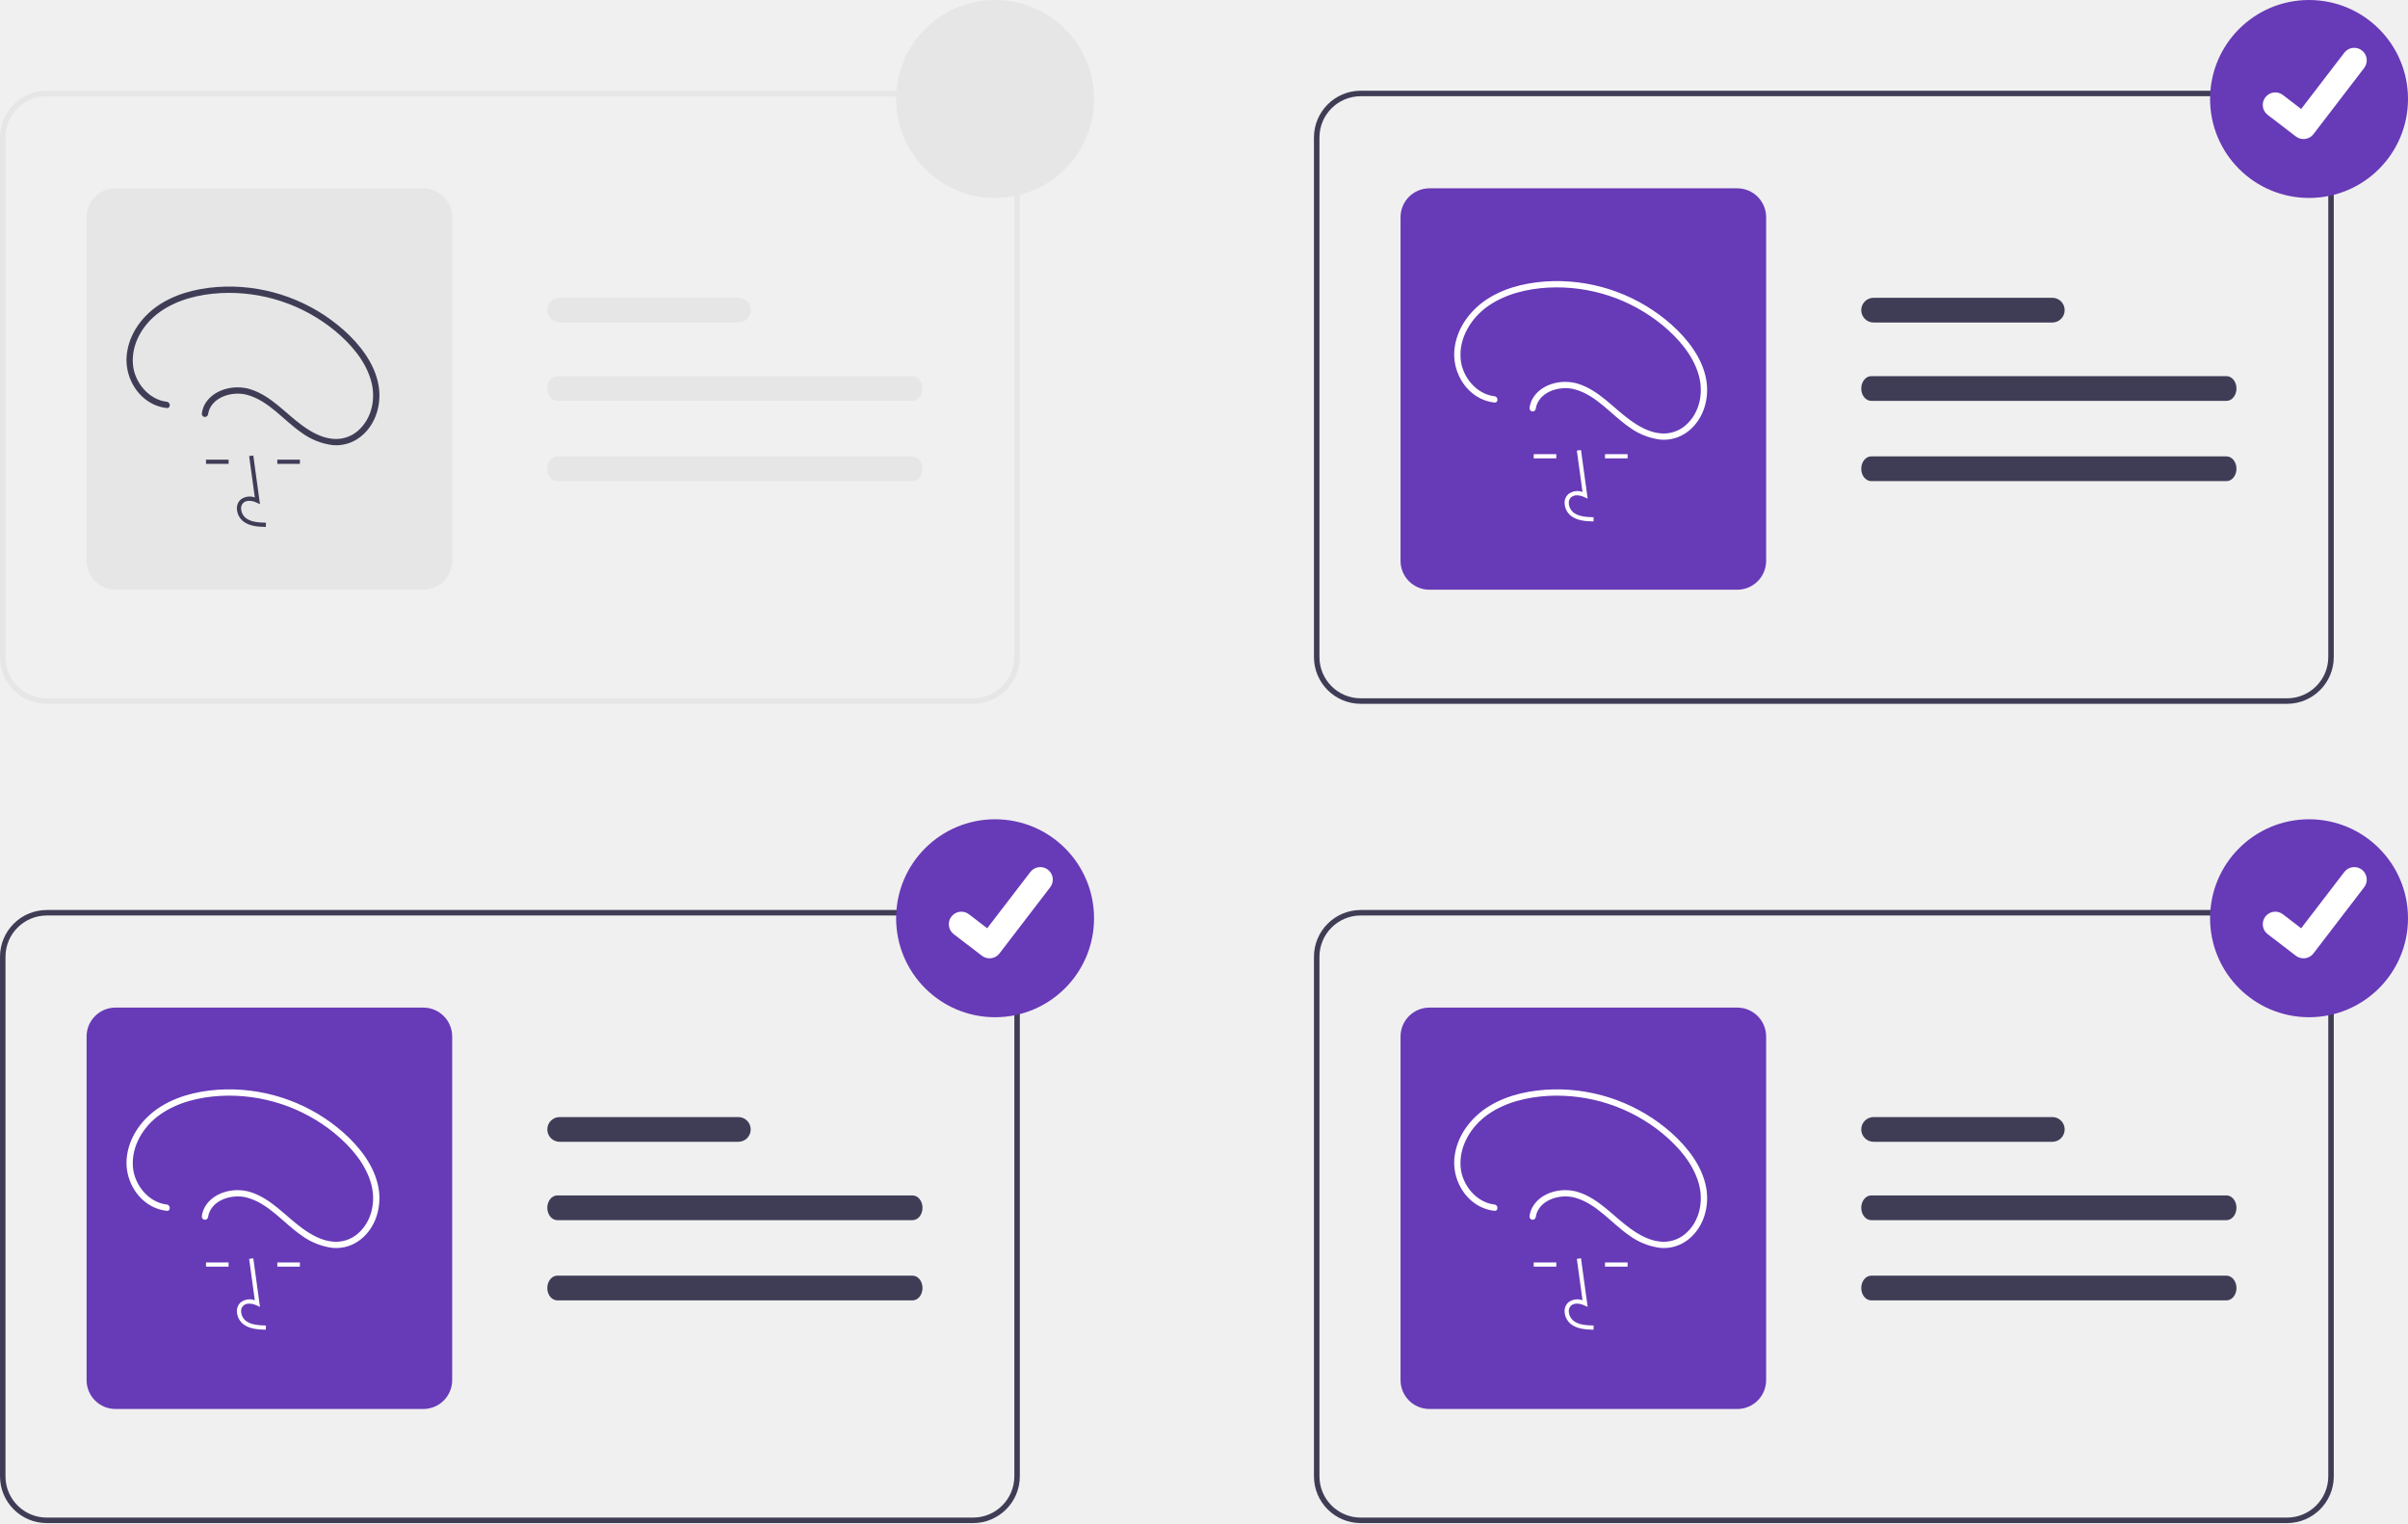
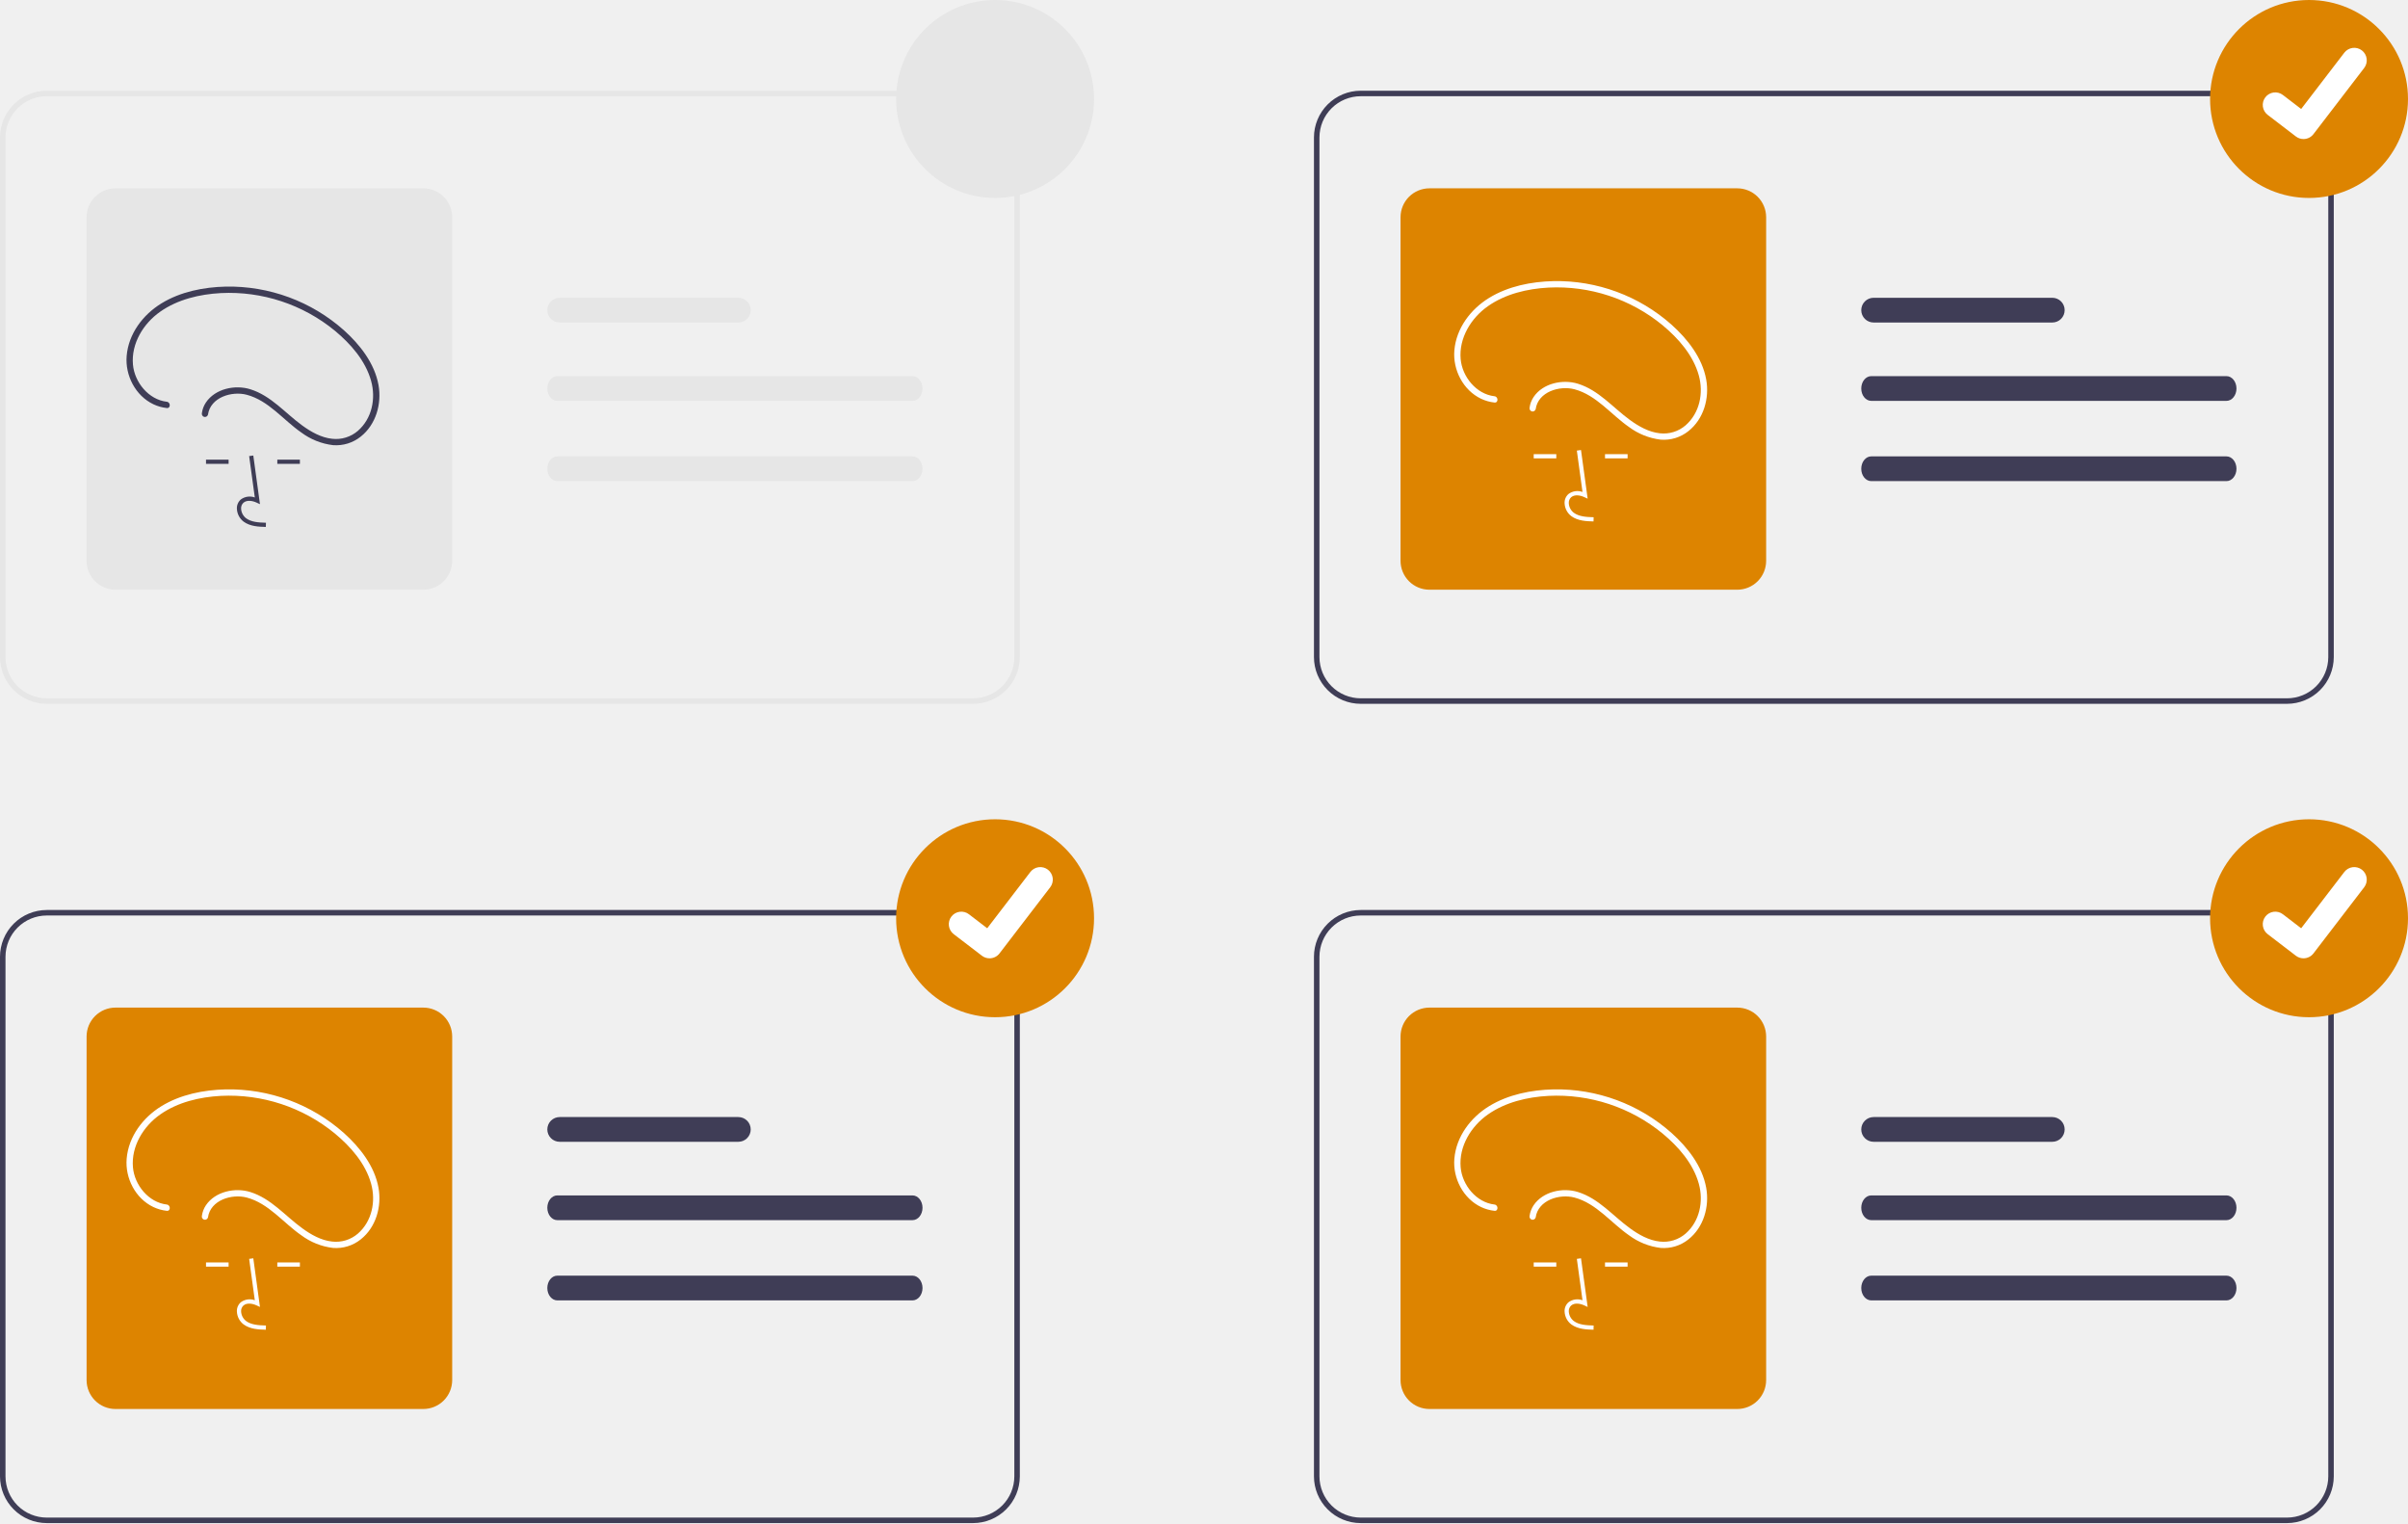
- <svg xmlns="http://www.w3.org/2000/svg" data-name="Layer 1" width="876" height="554" viewBox="0 0 876 554">
-   <path d="M516,429H179a17.019,17.019,0,0,1-17-17V223a17.019,17.019,0,0,1,17-17H516a17.019,17.019,0,0,1,17,17V412A17.019,17.019,0,0,1,516,429ZM179,208a15.017,15.017,0,0,0-15,15V412a15.017,15.017,0,0,0,15,15H516a15.017,15.017,0,0,0,15-15V223a15.017,15.017,0,0,0-15-15Z" transform="translate(-162 -173)" fill="#e6e6e6" />
-   <path d="M430.6,281.313h-65a4.5,4.5,0,1,0,0,9h65a4.5,4.5,0,0,0,0-9Z" transform="translate(-162 -173)" fill="#e6e6e6" />
-   <path d="M493.96,309.813H364.741c-2.01,0-3.64,2.02-3.64,4.5s1.63,4.5,3.64,4.5H493.96c2.01,0,3.64-2.02,3.64-4.5S495.971,309.813,493.96,309.813Z" transform="translate(-162 -173)" fill="#e6e6e6" />
-   <path d="M493.96,339H364.741c-2.01,0-3.64,2.02-3.64,4.5s1.63,4.5,3.64,4.5H493.96c2.01,0,3.64-2.02,3.64-4.5S495.971,339,493.96,339Z" transform="translate(-162 -173)" fill="#e6e6e6" />
-   <path d="M316,387.5H204A10.512,10.512,0,0,1,193.5,377V252A10.512,10.512,0,0,1,204,241.5H316A10.512,10.512,0,0,1,326.5,252V377A10.512,10.512,0,0,1,316,387.5Z" transform="translate(-162 -173)" fill="#e6e6e6" />
-   <circle cx="362" cy="36" r="36" fill="#e6e6e6" />
-   <path d="M994,429H657a17.019,17.019,0,0,1-17-17V223a17.019,17.019,0,0,1,17-17H994a17.019,17.019,0,0,1,17,17V412A17.019,17.019,0,0,1,994,429ZM657,208a15.017,15.017,0,0,0-15,15V412a15.017,15.017,0,0,0,15,15H994a15.017,15.017,0,0,0,15-15V223a15.017,15.017,0,0,0-15-15Z" transform="translate(-162 -173)" fill="#3f3d56" />
-   <path d="M908.6,281.313h-65a4.5,4.5,0,0,0,0,9h65a4.5,4.5,0,0,0,0-9Z" transform="translate(-162 -173)" fill="#3f3d56" />
-   <path d="M971.96,309.813H842.741c-2.01,0-3.64,2.02-3.64,4.5s1.63,4.5,3.64,4.5H971.96c2.01,0,3.64-2.02,3.64-4.5S973.971,309.813,971.96,309.813Z" transform="translate(-162 -173)" fill="#3f3d56" />
-   <path d="M971.96,339H842.741c-2.01,0-3.64,2.02-3.64,4.5s1.63,4.5,3.64,4.5H971.96c2.01,0,3.64-2.02,3.64-4.5S973.971,339,971.96,339Z" transform="translate(-162 -173)" fill="#3f3d56" />
-   <path d="M794,387.5H682A10.512,10.512,0,0,1,671.5,377V252A10.512,10.512,0,0,1,682,241.5H794A10.512,10.512,0,0,1,804.5,252V377A10.512,10.512,0,0,1,794,387.5Z" transform="translate(-162 -173)" fill="#673ab7" />
-   <circle cx="840" cy="36" r="36" fill="#673ab7" />
-   <path d="M999.976,223.573a4.525,4.525,0,0,1-2.723-.904l-.049-.037-10.254-7.85a4.555,4.555,0,1,1,5.541-7.232l6.641,5.093,15.695-20.468a4.555,4.555,0,0,1,6.387-.843l-.098.132.1-.131a4.561,4.561,0,0,1,.843,6.387l-18.461,24.076A4.557,4.557,0,0,1,999.976,223.573Z" transform="translate(-162 -173)" fill="#fff" />
-   <path d="M516,727H179a17.019,17.019,0,0,1-17-17V521a17.019,17.019,0,0,1,17-17H516a17.019,17.019,0,0,1,17,17V710A17.019,17.019,0,0,1,516,727ZM179,506a15.017,15.017,0,0,0-15,15V710a15.017,15.017,0,0,0,15,15H516a15.017,15.017,0,0,0,15-15V521a15.017,15.017,0,0,0-15-15Z" transform="translate(-162 -173)" fill="#3f3d56" />
-   <path d="M430.6,579.313h-65a4.5,4.5,0,1,0,0,9h65a4.5,4.5,0,0,0,0-9Z" transform="translate(-162 -173)" fill="#3f3d56" />
-   <path d="M493.96,607.813H364.741c-2.01,0-3.64,2.02-3.64,4.5s1.63,4.5,3.64,4.5H493.96c2.01,0,3.64-2.02,3.64-4.5S495.971,607.813,493.96,607.813Z" transform="translate(-162 -173)" fill="#3f3d56" />
-   <path d="M493.96,637H364.741c-2.01,0-3.64,2.02-3.64,4.5s1.63,4.5,3.64,4.5H493.96c2.01,0,3.64-2.02,3.64-4.5S495.971,637,493.96,637Z" transform="translate(-162 -173)" fill="#3f3d56" />
-   <path d="M316,685.5H204A10.512,10.512,0,0,1,193.5,675V550A10.512,10.512,0,0,1,204,539.5H316A10.512,10.512,0,0,1,326.5,550V675A10.512,10.512,0,0,1,316,685.5Z" transform="translate(-162 -173)" fill="#673ab7" />
-   <circle cx="362" cy="334" r="36" fill="#673ab7" />
-   <path d="M521.976,521.573a4.525,4.525,0,0,1-2.723-.904l-.049-.037-10.254-7.85a4.555,4.555,0,1,1,5.541-7.232l6.641,5.093,15.695-20.468a4.555,4.555,0,0,1,6.387-.843l-.098.132.1-.131a4.561,4.561,0,0,1,.843,6.387l-18.461,24.076A4.557,4.557,0,0,1,521.976,521.573Z" transform="translate(-162 -173)" fill="#fff" />
-   <path d="M994,727H657a17.019,17.019,0,0,1-17-17V521a17.019,17.019,0,0,1,17-17H994a17.019,17.019,0,0,1,17,17V710A17.019,17.019,0,0,1,994,727ZM657,506a15.017,15.017,0,0,0-15,15V710a15.017,15.017,0,0,0,15,15H994a15.017,15.017,0,0,0,15-15V521a15.017,15.017,0,0,0-15-15Z" transform="translate(-162 -173)" fill="#3f3d56" />
-   <path d="M908.6,579.313h-65a4.5,4.5,0,0,0,0,9h65a4.5,4.5,0,0,0,0-9Z" transform="translate(-162 -173)" fill="#3f3d56" />
-   <path d="M971.96,607.813H842.741c-2.01,0-3.64,2.02-3.64,4.5s1.63,4.5,3.64,4.5H971.96c2.01,0,3.64-2.02,3.64-4.5S973.971,607.813,971.96,607.813Z" transform="translate(-162 -173)" fill="#3f3d56" />
-   <path d="M971.96,637H842.741c-2.01,0-3.64,2.02-3.64,4.5s1.63,4.5,3.64,4.5H971.96c2.01,0,3.64-2.02,3.64-4.5S973.971,637,971.96,637Z" transform="translate(-162 -173)" fill="#3f3d56" />
-   <path d="M794,685.5H682A10.512,10.512,0,0,1,671.5,675V550A10.512,10.512,0,0,1,682,539.5H794A10.512,10.512,0,0,1,804.5,550V675A10.512,10.512,0,0,1,794,685.5Z" transform="translate(-162 -173)" fill="#673ab7" />
-   <circle cx="840" cy="334" r="36" fill="#673ab7" />
-   <path d="M999.976,521.573a4.525,4.525,0,0,1-2.723-.904l-.049-.037-10.254-7.85a4.555,4.555,0,1,1,5.541-7.232l6.641,5.093,15.695-20.468a4.555,4.555,0,0,1,6.387-.843l-.098.132.1-.131a4.561,4.561,0,0,1,.843,6.387l-18.461,24.076A4.557,4.557,0,0,1,999.976,521.573Z" transform="translate(-162 -173)" fill="#fff" />
-   <path d="M741.703,362.663c-2.522-.07-5.661-.159-8.078-1.924a6.204,6.204,0,0,1-2.441-4.633,4.173,4.173,0,0,1,1.419-3.427,5.385,5.385,0,0,1,5.094-.733l-2.059-15.048,1.512-.207,2.421,17.69-1.262-.579c-1.463-.671-3.472-1.012-4.721.042a2.68,2.68,0,0,0-.879,2.208,4.689,4.689,0,0,0,1.816,3.454c1.881,1.374,4.383,1.552,7.221,1.631Z" transform="translate(-162 -173)" fill="#fff" />
-   <rect x="557.946" y="165.196" width="8.217" height="1.526" fill="#fff" />
-   <rect x="583.882" y="165.196" width="8.217" height="1.526" fill="#fff" />
-   <path d="M705.67,317.128c-6.617-.755-11.742-7.095-12.305-13.527-.67-7.653,3.787-14.921,9.902-19.216,6.394-4.491,14.361-6.366,22.069-6.779a60.652,60.652,0,0,1,41.459,13.665c5.776,4.797,11.17,10.908,13.214,18.288,1.776,6.41.331,13.672-4.825,18.161a12.187,12.187,0,0,1-9.352,2.879c-4-.415-7.691-2.519-10.886-4.842-6.215-4.519-11.317-10.813-18.888-13.175-5.552-1.731-12.756-.207-16.149,4.813a9.138,9.138,0,0,0-1.459,3.828,1.185,1.185,0,0,0,.799,1.408,1.151,1.151,0,0,0,1.408-.799c.891-6.323,8.666-8.683,14.122-7.239,7.955,2.106,13.296,9.204,19.822,13.715a24.088,24.088,0,0,0,11.544,4.608,14.334,14.334,0,0,0,10.072-3.094c5.576-4.403,7.708-11.976,6.475-18.794-1.428-7.896-6.742-14.663-12.573-19.902a62.893,62.893,0,0,0-42.981-15.878c-8.066.185-16.482,1.85-23.431,6.114-6.74,4.135-11.95,11.053-12.631,19.095-.599,7.078,3.198,14.482,9.717,17.583a15.217,15.217,0,0,0,4.876,1.376c1.461.167,1.449-2.123,0-2.288Z" transform="translate(-162 -173)" fill="#fff" />
-   <path d="M741.703,656.663c-2.522-.07-5.661-.159-8.078-1.924a6.204,6.204,0,0,1-2.441-4.633,4.173,4.173,0,0,1,1.419-3.427,5.385,5.385,0,0,1,5.094-.733l-2.059-15.048,1.512-.207,2.421,17.69-1.262-.579c-1.463-.671-3.472-1.012-4.721.042a2.68,2.68,0,0,0-.879,2.208,4.689,4.689,0,0,0,1.816,3.454c1.881,1.374,4.383,1.552,7.221,1.631Z" transform="translate(-162 -173)" fill="#fff" />
-   <rect x="557.946" y="459.196" width="8.217" height="1.526" fill="#fff" />
-   <rect x="583.882" y="459.196" width="8.217" height="1.526" fill="#fff" />
-   <path d="M705.67,611.128c-6.617-.755-11.742-7.095-12.305-13.527-.67-7.653,3.787-14.921,9.902-19.216,6.394-4.491,14.361-6.366,22.069-6.779a60.652,60.652,0,0,1,41.459,13.665c5.776,4.797,11.17,10.908,13.214,18.288,1.776,6.41.331,13.672-4.825,18.161a12.187,12.187,0,0,1-9.352,2.879c-4-.415-7.691-2.519-10.886-4.842-6.215-4.519-11.317-10.813-18.888-13.175-5.552-1.731-12.756-.207-16.149,4.813a9.138,9.138,0,0,0-1.459,3.828,1.185,1.185,0,0,0,.799,1.408,1.151,1.151,0,0,0,1.408-.799c.891-6.323,8.666-8.683,14.122-7.239,7.955,2.106,13.296,9.204,19.822,13.715a24.088,24.088,0,0,0,11.544,4.608,14.334,14.334,0,0,0,10.072-3.094c5.576-4.403,7.708-11.976,6.475-18.794-1.428-7.896-6.742-14.663-12.573-19.902a62.893,62.893,0,0,0-42.981-15.878c-8.066.185-16.482,1.85-23.431,6.114-6.74,4.135-11.95,11.053-12.631,19.095-.599,7.078,3.198,14.482,9.717,17.583a15.217,15.217,0,0,0,4.876,1.376c1.461.167,1.449-2.123,0-2.288Z" transform="translate(-162 -173)" fill="#fff" />
-   <path d="M258.703,656.663c-2.522-.07-5.661-.159-8.078-1.924a6.204,6.204,0,0,1-2.441-4.633,4.173,4.173,0,0,1,1.419-3.427,5.385,5.385,0,0,1,5.094-.733l-2.059-15.048,1.512-.207,2.421,17.69-1.262-.579c-1.463-.671-3.472-1.012-4.721.042a2.68,2.68,0,0,0-.879,2.208,4.689,4.689,0,0,0,1.816,3.454c1.881,1.374,4.383,1.552,7.221,1.631Z" transform="translate(-162 -173)" fill="#fff" />
-   <rect x="74.946" y="459.196" width="8.217" height="1.526" fill="#fff" />
-   <rect x="100.882" y="459.196" width="8.217" height="1.526" fill="#fff" />
-   <path d="M222.67,611.128c-6.617-.755-11.742-7.095-12.305-13.527-.67-7.653,3.787-14.921,9.902-19.216,6.394-4.491,14.361-6.366,22.069-6.779a60.652,60.652,0,0,1,41.459,13.665c5.776,4.797,11.17,10.908,13.214,18.288,1.776,6.41.331,13.672-4.825,18.161a12.187,12.187,0,0,1-9.352,2.879c-4-.415-7.691-2.519-10.886-4.842-6.215-4.519-11.317-10.813-18.888-13.175-5.552-1.731-12.756-.207-16.149,4.813a9.138,9.138,0,0,0-1.459,3.828,1.185,1.185,0,0,0,.799,1.408,1.151,1.151,0,0,0,1.408-.799c.891-6.323,8.666-8.683,14.122-7.239,7.955,2.106,13.296,9.204,19.822,13.715a24.088,24.088,0,0,0,11.544,4.608,14.334,14.334,0,0,0,10.072-3.094c5.576-4.403,7.708-11.976,6.475-18.794-1.428-7.896-6.742-14.663-12.573-19.902a62.893,62.893,0,0,0-42.981-15.878c-8.066.185-16.482,1.85-23.431,6.114-6.74,4.135-11.95,11.053-12.631,19.095-.599,7.078,3.198,14.482,9.717,17.583a15.217,15.217,0,0,0,4.876,1.376c1.461.167,1.449-2.123,0-2.288Z" transform="translate(-162 -173)" fill="#fff" />
-   <path d="M258.703,364.663c-2.522-.07-5.661-.159-8.078-1.924a6.204,6.204,0,0,1-2.441-4.633,4.173,4.173,0,0,1,1.419-3.427,5.385,5.385,0,0,1,5.094-.733l-2.059-15.048,1.512-.207,2.421,17.69-1.262-.579c-1.463-.671-3.472-1.012-4.721.042a2.68,2.68,0,0,0-.879,2.208,4.689,4.689,0,0,0,1.816,3.454c1.881,1.374,4.383,1.552,7.221,1.631Z" transform="translate(-162 -173)" fill="#3f3d56" />
-   <rect x="74.946" y="167.196" width="8.217" height="1.526" fill="#3f3d56" />
-   <rect x="100.882" y="167.196" width="8.217" height="1.526" fill="#3f3d56" />
-   <path d="M222.67,319.128c-6.617-.755-11.742-7.095-12.305-13.527-.67-7.653,3.787-14.921,9.902-19.216,6.394-4.491,14.361-6.366,22.069-6.779a60.652,60.652,0,0,1,41.459,13.665c5.776,4.797,11.17,10.908,13.214,18.288,1.776,6.41.331,13.672-4.825,18.161a12.187,12.187,0,0,1-9.352,2.879c-4-.415-7.691-2.519-10.886-4.842-6.215-4.519-11.317-10.813-18.888-13.175-5.552-1.731-12.756-.207-16.149,4.813a9.138,9.138,0,0,0-1.459,3.828,1.185,1.185,0,0,0,.799,1.408,1.151,1.151,0,0,0,1.408-.799c.891-6.323,8.666-8.683,14.122-7.239,7.955,2.106,13.296,9.204,19.822,13.715a24.088,24.088,0,0,0,11.544,4.608,14.334,14.334,0,0,0,10.072-3.094c5.576-4.403,7.708-11.976,6.475-18.794-1.428-7.896-6.742-14.663-12.573-19.902a62.893,62.893,0,0,0-42.981-15.878c-8.066.185-16.482,1.85-23.431,6.114-6.74,4.135-11.95,11.053-12.631,19.095-.599,7.078,3.198,14.482,9.717,17.583a15.217,15.217,0,0,0,4.876,1.376c1.461.167,1.449-2.123,0-2.288Z" transform="translate(-162 -173)" fill="#3f3d56" />
+ <svg xmlns="http://www.w3.org/2000/svg" width="876" height="554" viewBox="0 0 876 554" fill="none">
+   <g clip-path="url(#clip0_2022_599)">
+     <path d="M354 256H17C12.493 255.995 8.172 254.202 4.985 251.015C1.798 247.828 0.005 243.507 0 239V50C0.005 45.493 1.798 41.172 4.985 37.985C8.172 34.798 12.493 33.005 17 33H354C358.507 33.005 362.828 34.798 366.015 37.985C369.202 41.172 370.995 45.493 371 50V239C370.995 243.507 369.202 247.828 366.015 251.015C362.828 254.202 358.507 255.995 354 256ZM17 35C13.023 35.005 9.21 36.586 6.398 39.398C3.586 42.21 2.005 46.023 2 50V239C2.005 242.977 3.586 246.79 6.398 249.602C9.21 252.414 13.023 253.996 17 254H354C357.977 253.996 361.79 252.414 364.602 249.602C367.414 246.79 368.996 242.977 369 239V50C368.996 46.023 367.414 42.21 364.602 39.398C361.79 36.586 357.977 35.005 354 35H17Z" fill="#E6E6E6" />
+     <path d="M268.601 108.312H203.601C202.407 108.312 201.262 108.787 200.419 109.631C199.575 110.474 199.101 111.619 199.101 112.812C199.101 114.006 199.575 115.151 200.419 115.995C201.262 116.838 202.407 117.312 203.601 117.312H268.601C269.794 117.312 270.939 116.838 271.783 115.995C272.626 115.151 273.101 114.006 273.101 112.812C273.101 111.619 272.626 110.474 271.783 109.631C270.939 108.787 269.794 108.312 268.601 108.312Z" fill="#E6E6E6" />
+     <path d="M331.96 136.812H202.741C200.73 136.812 199.101 138.832 199.101 141.312C199.101 143.793 200.73 145.812 202.741 145.812H331.96C333.971 145.812 335.601 143.793 335.601 141.312C335.601 138.832 333.971 136.812 331.96 136.812Z" fill="#E6E6E6" />
+     <path d="M331.96 166H202.741C200.73 166 199.101 168.02 199.101 170.5C199.101 172.98 200.73 175 202.741 175H331.96C333.971 175 335.601 172.98 335.601 170.5C335.601 168.02 333.971 166 331.96 166Z" fill="#E6E6E6" />
+     <path d="M154 214.5H42C39.216 214.497 36.547 213.39 34.579 211.421C32.61 209.453 31.503 206.784 31.5 204V79C31.503 76.216 32.61 73.547 34.579 71.579C36.547 69.61 39.216 68.503 42 68.5H154C156.784 68.503 159.453 69.61 161.421 71.579C163.39 73.547 164.497 76.216 164.5 79V204C164.497 206.784 163.39 209.453 161.421 211.421C159.453 213.39 156.784 214.497 154 214.5Z" fill="#E6E6E6" />
+     <path d="M362 72C381.882 72 398 55.882 398 36C398 16.118 381.882 0 362 0C342.118 0 326 16.118 326 36C326 55.882 342.118 72 362 72Z" fill="#E6E6E6" />
+     <path d="M832 256H495C490.493 255.995 486.172 254.202 482.985 251.015C479.798 247.828 478.005 243.507 478 239V50C478.005 45.493 479.798 41.172 482.985 37.985C486.172 34.798 490.493 33.005 495 33H832C836.507 33.005 840.828 34.798 844.015 37.985C847.202 41.172 848.995 45.493 849 50V239C848.995 243.507 847.202 247.828 844.015 251.015C840.828 254.202 836.507 255.995 832 256ZM495 35C491.023 35.005 487.21 36.586 484.398 39.398C481.586 42.21 480.004 46.023 480 50V239C480.004 242.977 481.586 246.79 484.398 249.602C487.21 252.414 491.023 253.996 495 254H832C835.977 253.996 839.79 252.414 842.602 249.602C845.414 246.79 846.996 242.977 847 239V50C846.996 46.023 845.414 42.21 842.602 39.398C839.79 36.586 835.977 35.005 832 35H495Z" fill="#3F3D56" />
+     <path d="M746.6 108.312H681.6C680.406 108.312 679.262 108.787 678.418 109.631C677.574 110.474 677.1 111.619 677.1 112.812C677.1 114.006 677.574 115.151 678.418 115.995C679.262 116.838 680.406 117.312 681.6 117.312H746.6C747.793 117.312 748.938 116.838 749.782 115.995C750.625 115.151 751.1 114.006 751.1 112.812C751.1 111.619 750.625 110.474 749.782 109.631C748.938 108.787 747.793 108.312 746.6 108.312Z" fill="#3F3D56" />
+     <path d="M809.959 136.812H680.74C678.729 136.812 677.1 138.832 677.1 141.312C677.1 143.793 678.729 145.812 680.74 145.812H809.959C811.97 145.812 813.6 143.793 813.6 141.312C813.6 138.832 811.97 136.812 809.959 136.812Z" fill="#3F3D56" />
+     <path d="M809.959 166H680.74C678.729 166 677.1 168.02 677.1 170.5C677.1 172.98 678.729 175 680.74 175H809.959C811.97 175 813.6 172.98 813.6 170.5C813.6 168.02 811.97 166 809.959 166Z" fill="#3F3D56" />
+     <path d="M632 214.5H520C517.216 214.497 514.547 213.39 512.579 211.421C510.61 209.453 509.503 206.784 509.5 204V79C509.503 76.216 510.61 73.547 512.579 71.579C514.547 69.61 517.216 68.503 520 68.5H632C634.784 68.503 637.453 69.61 639.421 71.579C641.39 73.547 642.497 76.216 642.5 79V204C642.497 206.784 641.39 209.453 639.421 211.421C637.453 213.39 634.784 214.497 632 214.5Z" fill="#DD8400" />
+     <path d="M840 72C859.882 72 876 55.882 876 36C876 16.118 859.882 0 840 0C820.118 0 804 16.118 804 36C804 55.882 820.118 72 840 72Z" fill="#DD8400" />
+     <path d="M837.977 50.573C836.995 50.575 836.04 50.258 835.254 49.669L835.206 49.632L824.952 41.782C824.476 41.419 824.076 40.965 823.775 40.447C823.475 39.929 823.279 39.356 823.2 38.763C823.121 38.169 823.16 37.566 823.314 36.987C823.468 36.408 823.735 35.865 824.1 35.39C824.464 34.914 824.918 34.515 825.437 34.216C825.956 33.916 826.528 33.722 827.122 33.644C827.716 33.566 828.32 33.606 828.898 33.761C829.476 33.917 830.018 34.185 830.493 34.55L837.135 39.642L852.829 19.174C853.193 18.699 853.647 18.301 854.165 18.002C854.683 17.702 855.255 17.508 855.848 17.43C856.441 17.352 857.044 17.391 857.622 17.545C858.2 17.7 858.742 17.967 859.216 18.331L859.119 18.464L859.219 18.333C860.176 19.069 860.803 20.155 860.961 21.352C861.119 22.549 860.796 23.761 860.062 24.72L841.601 48.795C841.174 49.35 840.625 49.799 839.997 50.108C839.368 50.416 838.677 50.575 837.977 50.573Z" fill="white" />
+     <path d="M354 554H17C12.493 553.995 8.172 552.202 4.985 549.015C1.798 545.828 0.005 541.507 0 537V348C0.005 343.493 1.798 339.172 4.985 335.985C8.172 332.798 12.493 331.005 17 331H354C358.507 331.005 362.828 332.798 366.015 335.985C369.202 339.172 370.995 343.493 371 348V537C370.995 541.507 369.202 545.828 366.015 549.015C362.828 552.202 358.507 553.995 354 554ZM17 333C13.023 333.004 9.21 334.586 6.398 337.398C3.586 340.21 2.005 344.023 2 348V537C2.005 540.977 3.586 544.79 6.398 547.602C9.21 550.414 13.023 551.996 17 552H354C357.977 551.996 361.79 550.414 364.602 547.602C367.414 544.79 368.996 540.977 369 537V348C368.996 344.023 367.414 340.21 364.602 337.398C361.79 334.586 357.977 333.004 354 333H17Z" fill="#3F3D56" />
+     <path d="M268.601 406.312H203.601C202.407 406.312 201.262 406.787 200.419 407.631C199.575 408.474 199.101 409.619 199.101 410.812C199.101 412.006 199.575 413.151 200.419 413.995C201.262 414.838 202.407 415.312 203.601 415.312H268.601C269.794 415.312 270.939 414.838 271.783 413.995C272.626 413.151 273.101 412.006 273.101 410.812C273.101 409.619 272.626 408.474 271.783 407.631C270.939 406.787 269.794 406.312 268.601 406.312Z" fill="#3F3D56" />
+     <path d="M331.96 434.812H202.741C200.73 434.812 199.101 436.832 199.101 439.312C199.101 441.793 200.73 443.812 202.741 443.812H331.96C333.971 443.812 335.601 441.793 335.601 439.312C335.601 436.832 333.971 434.812 331.96 434.812Z" fill="#3F3D56" />
+     <path d="M331.96 464H202.741C200.73 464 199.101 466.02 199.101 468.5C199.101 470.98 200.73 473 202.741 473H331.96C333.971 473 335.601 470.98 335.601 468.5C335.601 466.02 333.971 464 331.96 464Z" fill="#3F3D56" />
+     <path d="M154 512.5H42C39.216 512.497 36.547 511.39 34.579 509.421C32.61 507.453 31.503 504.784 31.5 502V377C31.503 374.216 32.61 371.547 34.579 369.579C36.547 367.61 39.216 366.503 42 366.5H154C156.784 366.503 159.453 367.61 161.421 369.579C163.39 371.547 164.497 374.216 164.5 377V502C164.497 504.784 163.39 507.453 161.421 509.421C159.453 511.39 156.784 512.497 154 512.5Z" fill="#DD8400" />
+     <path d="M362 370C381.882 370 398 353.882 398 334C398 314.118 381.882 298 362 298C342.118 298 326 314.118 326 334C326 353.882 342.118 370 362 370Z" fill="#DD8400" />
+     <path d="M359.977 348.573C358.995 348.575 358.04 348.258 357.254 347.669L357.206 347.632L346.952 339.782C346.476 339.419 346.076 338.965 345.775 338.447C345.475 337.929 345.279 337.356 345.2 336.763C345.121 336.169 345.16 335.565 345.314 334.987C345.468 334.408 345.735 333.865 346.1 333.39C346.464 332.914 346.918 332.515 347.437 332.216C347.956 331.916 348.528 331.722 349.122 331.644C349.716 331.566 350.32 331.606 350.898 331.761C351.476 331.917 352.019 332.185 352.493 332.55L359.135 337.642L374.83 317.174C375.194 316.699 375.647 316.301 376.165 316.002C376.683 315.702 377.255 315.508 377.848 315.43C378.441 315.352 379.044 315.391 379.622 315.545C380.2 315.7 380.742 315.967 381.216 316.331L381.119 316.464L381.219 316.333C382.177 317.069 382.803 318.155 382.961 319.352C383.119 320.549 382.796 321.761 382.062 322.72L363.601 346.796C363.174 347.35 362.625 347.799 361.997 348.108C361.368 348.416 360.677 348.575 359.977 348.573Z" fill="white" />
+     <path d="M832 554H495C490.493 553.995 486.172 552.202 482.985 549.015C479.798 545.828 478.005 541.507 478 537V348C478.005 343.493 479.798 339.172 482.985 335.985C486.172 332.798 490.493 331.005 495 331H832C836.507 331.005 840.828 332.798 844.015 335.985C847.202 339.172 848.995 343.493 849 348V537C848.995 541.507 847.202 545.828 844.015 549.015C840.828 552.202 836.507 553.995 832 554ZM495 333C491.023 333.004 487.21 334.586 484.398 337.398C481.586 340.21 480.004 344.023 480 348V537C480.004 540.977 481.586 544.79 484.398 547.602C487.21 550.414 491.023 551.996 495 552H832C835.977 551.996 839.79 550.414 842.602 547.602C845.414 544.79 846.996 540.977 847 537V348C846.996 344.023 845.414 340.21 842.602 337.398C839.79 334.586 835.977 333.004 832 333H495Z" fill="#3F3D56" />
+     <path d="M746.6 406.312H681.6C680.406 406.312 679.262 406.787 678.418 407.631C677.574 408.474 677.1 409.619 677.1 410.812C677.1 412.006 677.574 413.151 678.418 413.995C679.262 414.838 680.406 415.312 681.6 415.312H746.6C747.793 415.312 748.938 414.838 749.782 413.995C750.625 413.151 751.1 412.006 751.1 410.812C751.1 409.619 750.625 408.474 749.782 407.631C748.938 406.787 747.793 406.312 746.6 406.312Z" fill="#3F3D56" />
+     <path d="M809.959 434.812H680.74C678.729 434.812 677.1 436.832 677.1 439.312C677.1 441.793 678.729 443.812 680.74 443.812H809.959C811.97 443.812 813.6 441.793 813.6 439.312C813.6 436.832 811.97 434.812 809.959 434.812Z" fill="#3F3D56" />
+     <path d="M809.959 464H680.74C678.729 464 677.1 466.02 677.1 468.5C677.1 470.98 678.729 473 680.74 473H809.959C811.97 473 813.6 470.98 813.6 468.5C813.6 466.02 811.97 464 809.959 464Z" fill="#3F3D56" />
+     <path d="M632 512.5H520C517.216 512.497 514.547 511.39 512.579 509.421C510.61 507.453 509.503 504.784 509.5 502V377C509.503 374.216 510.61 371.547 512.579 369.579C514.547 367.61 517.216 366.503 520 366.5H632C634.784 366.503 637.453 367.61 639.421 369.579C641.39 371.547 642.497 374.216 642.5 377V502C642.497 504.784 641.39 507.453 639.421 509.421C637.453 511.39 634.784 512.497 632 512.5Z" fill="#DD8400" />
+     <path d="M840 370C859.882 370 876 353.882 876 334C876 314.118 859.882 298 840 298C820.118 298 804 314.118 804 334C804 353.882 820.118 370 840 370Z" fill="#DD8400" />
+     <path d="M837.977 348.573C836.995 348.575 836.04 348.258 835.254 347.669L835.206 347.632L824.952 339.782C824.476 339.419 824.076 338.965 823.775 338.447C823.475 337.929 823.279 337.356 823.2 336.763C823.121 336.169 823.16 335.565 823.314 334.987C823.468 334.408 823.735 333.865 824.1 333.39C824.464 332.914 824.918 332.515 825.437 332.216C825.956 331.916 826.528 331.722 827.122 331.644C827.716 331.566 828.32 331.606 828.898 331.761C829.476 331.917 830.018 332.185 830.493 332.55L837.135 337.642L852.829 317.174C853.193 316.699 853.647 316.301 854.165 316.002C854.683 315.702 855.255 315.508 855.848 315.43C856.441 315.352 857.044 315.391 857.622 315.545C858.2 315.7 858.742 315.967 859.216 316.331L859.119 316.464L859.219 316.333C860.176 317.069 860.803 318.155 860.961 319.352C861.119 320.549 860.796 321.761 860.062 322.72L841.601 346.796C841.174 347.35 840.625 347.799 839.997 348.108C839.368 348.416 838.677 348.575 837.977 348.573Z" fill="white" />
+     <path d="M579.703 189.663C577.181 189.593 574.041 189.505 571.625 187.739C570.905 187.192 570.313 186.493 569.891 185.693C569.47 184.893 569.228 184.01 569.183 183.107C569.14 182.465 569.245 181.821 569.491 181.227C569.738 180.632 570.118 180.103 570.603 179.68C571.323 179.142 572.167 178.793 573.056 178.665C573.946 178.537 574.854 178.633 575.697 178.946L573.638 163.898L575.149 163.691L577.57 181.382L576.308 180.803C574.845 180.131 572.836 179.79 571.587 180.845C571.281 181.12 571.042 181.463 570.89 181.846C570.737 182.229 570.675 182.642 570.708 183.053C570.745 183.725 570.926 184.382 571.24 184.978C571.553 185.574 571.991 186.096 572.525 186.507C574.405 187.882 576.907 188.059 579.746 188.139L579.703 189.663Z" fill="white" />
+     <path d="M566.162 165.195H557.945V166.721H566.162V165.195Z" fill="white" />
+     <path d="M592.1 165.195H583.883V166.721H592.1V165.195Z" fill="white" />
+     <path d="M543.671 144.128C537.054 143.374 531.929 137.034 531.366 130.601C530.697 122.948 535.153 115.68 541.268 111.385C547.662 106.894 555.629 105.019 563.337 104.606C578.373 103.858 593.15 108.728 604.795 118.271C610.571 123.068 615.965 129.179 618.009 136.559C619.785 142.969 618.34 150.231 613.185 154.72C611.909 155.82 610.42 156.644 608.81 157.14C607.201 157.636 605.506 157.792 603.832 157.6C599.832 157.184 596.141 155.081 592.946 152.758C586.732 148.24 581.63 141.945 574.058 139.584C568.507 137.852 561.302 139.376 557.91 144.397C557.14 145.546 556.641 146.855 556.451 148.225C556.381 148.517 556.424 148.825 556.572 149.087C556.721 149.348 556.963 149.543 557.25 149.633C557.542 149.711 557.854 149.672 558.118 149.522C558.381 149.372 558.575 149.125 558.657 148.833C559.548 142.51 567.323 140.15 572.779 141.595C580.735 143.7 586.075 150.799 592.602 155.309C595.98 157.828 599.961 159.417 604.145 159.917C607.774 160.201 611.375 159.095 614.217 156.822C619.793 152.419 621.926 144.846 620.693 138.028C619.265 130.133 613.951 123.366 608.12 118.127C596.299 107.618 580.953 101.948 565.139 102.249C557.073 102.434 548.657 104.099 541.708 108.362C534.968 112.497 529.758 119.416 529.077 127.457C528.478 134.536 532.276 141.939 538.795 145.04C540.332 145.768 541.98 146.233 543.671 146.417C545.132 146.583 545.12 144.293 543.671 144.128Z" fill="white" />
+     <path d="M579.703 483.664C577.181 483.593 574.041 483.505 571.625 481.739C570.905 481.192 570.313 480.493 569.891 479.693C569.47 478.893 569.228 478.01 569.183 477.107C569.14 476.465 569.245 475.821 569.491 475.227C569.738 474.632 570.118 474.103 570.603 473.68C571.323 473.142 572.167 472.793 573.056 472.665C573.946 472.537 574.854 472.633 575.697 472.946L573.638 457.898L575.149 457.691L577.57 475.382L576.308 474.803C574.845 474.131 572.836 473.79 571.587 474.845C571.281 475.12 571.042 475.463 570.89 475.846C570.737 476.229 570.675 476.642 570.708 477.053C570.745 477.725 570.926 478.382 571.24 478.978C571.553 479.574 571.991 480.096 572.525 480.507C574.405 481.882 576.907 482.059 579.746 482.139L579.703 483.664Z" fill="white" />
+     <path d="M566.162 459.195H557.945V460.721H566.162V459.195Z" fill="white" />
+     <path d="M592.1 459.195H583.883V460.721H592.1V459.195Z" fill="white" />
+     <path d="M543.671 438.128C537.054 437.373 531.929 431.034 531.366 424.601C530.697 416.948 535.153 409.679 541.268 405.385C547.662 400.894 555.629 399.019 563.337 398.606C578.373 397.858 593.15 402.728 604.795 412.271C610.571 417.068 615.965 423.179 618.009 430.559C619.785 436.969 618.34 444.231 613.185 448.72C611.909 449.82 610.42 450.644 608.81 451.14C607.201 451.635 605.506 451.792 603.832 451.6C599.832 451.184 596.141 449.081 592.946 446.758C586.732 442.24 581.63 435.945 574.058 433.583C568.507 431.852 561.302 433.376 557.91 438.397C557.14 439.546 556.641 440.855 556.451 442.225C556.381 442.517 556.424 442.825 556.572 443.086C556.721 443.348 556.963 443.543 557.25 443.633C557.542 443.711 557.854 443.672 558.118 443.522C558.381 443.372 558.575 443.125 558.657 442.833C559.548 436.51 567.323 434.15 572.779 435.594C580.735 437.7 586.075 444.799 592.602 449.309C595.98 451.828 599.961 453.417 604.145 453.917C607.774 454.201 611.375 453.095 614.217 450.822C619.793 446.419 621.926 438.846 620.693 432.028C619.265 424.133 613.951 417.366 608.12 412.127C596.299 401.618 580.953 395.948 565.139 396.249C557.073 396.434 548.657 398.099 541.708 402.362C534.968 406.497 529.758 413.416 529.077 421.457C528.478 428.536 532.276 435.939 538.795 439.04C540.332 439.768 541.98 440.233 543.671 440.417C545.132 440.583 545.12 438.293 543.671 438.128Z" fill="white" />
+     <path d="M96.703 483.664C94.18 483.593 91.041 483.505 88.625 481.739C87.905 481.192 87.313 480.493 86.891 479.693C86.47 478.893 86.228 478.01 86.183 477.107C86.14 476.465 86.245 475.821 86.491 475.227C86.737 474.632 87.118 474.103 87.603 473.68C88.323 473.142 89.167 472.793 90.056 472.665C90.946 472.537 91.854 472.633 92.697 472.946L90.638 457.898L92.149 457.691L94.57 475.382L93.308 474.803C91.845 474.131 89.836 473.79 88.587 474.845C88.281 475.12 88.042 475.463 87.89 475.846C87.737 476.229 87.675 476.642 87.708 477.053C87.745 477.725 87.927 478.382 88.24 478.978C88.553 479.574 88.992 480.096 89.525 480.507C91.405 481.882 93.907 482.059 96.746 482.139L96.703 483.664Z" fill="white" />
+     <path d="M83.163 459.195H74.946V460.721H83.163V459.195Z" fill="white" />
+     <path d="M109.1 459.195H100.883V460.721H109.1V459.195Z" fill="white" />
+     <path d="M60.67 438.128C54.053 437.373 48.928 431.034 48.365 424.601C47.696 416.948 52.152 409.679 58.267 405.385C64.661 400.894 72.628 399.019 80.336 398.606C95.372 397.858 110.15 402.728 121.794 412.271C127.57 417.068 132.964 423.179 135.008 430.559C136.784 436.969 135.339 444.231 130.184 448.72C128.908 449.82 127.419 450.644 125.809 451.14C124.2 451.635 122.505 451.792 120.831 451.6C116.831 451.184 113.14 449.081 109.946 446.758C103.731 442.24 98.629 435.945 91.057 433.583C85.506 431.852 78.301 433.376 74.909 438.397C74.139 439.546 73.64 440.855 73.45 442.225C73.38 442.517 73.423 442.825 73.572 443.086C73.72 443.348 73.962 443.543 74.249 443.633C74.541 443.711 74.853 443.672 75.117 443.522C75.38 443.372 75.574 443.125 75.656 442.833C76.547 436.51 84.322 434.15 89.778 435.594C97.734 437.7 103.074 444.799 109.601 449.309C112.979 451.828 116.96 453.417 121.144 453.917C124.773 454.201 128.374 453.095 131.216 450.822C136.792 446.419 138.925 438.846 137.692 432.028C136.264 424.133 130.95 417.366 125.119 412.127C113.298 401.618 97.952 395.948 82.138 396.249C74.072 396.434 65.656 398.099 58.707 402.362C51.967 406.497 46.757 413.416 46.077 421.457C45.477 428.536 49.275 435.939 55.794 439.04C57.331 439.768 58.979 440.233 60.67 440.417C62.131 440.583 62.119 438.293 60.67 438.128Z" fill="white" />
+     <path d="M96.703 191.663C94.18 191.593 91.041 191.505 88.625 189.739C87.905 189.192 87.313 188.493 86.891 187.693C86.47 186.893 86.228 186.01 86.183 185.107C86.14 184.465 86.245 183.821 86.491 183.227C86.737 182.632 87.118 182.103 87.603 181.68C88.323 181.142 89.167 180.793 90.056 180.665C90.946 180.537 91.854 180.633 92.697 180.946L90.638 165.898L92.149 165.691L94.57 183.382L93.308 182.803C91.845 182.131 89.836 181.79 88.587 182.845C88.281 183.12 88.042 183.463 87.89 183.846C87.737 184.229 87.675 184.642 87.708 185.053C87.745 185.725 87.927 186.382 88.24 186.978C88.553 187.574 88.992 188.096 89.525 188.507C91.405 189.882 93.907 190.059 96.746 190.139L96.703 191.663Z" fill="#3F3D56" />
+     <path d="M83.163 167.195H74.946V168.721H83.163V167.195Z" fill="#3F3D56" />
+     <path d="M109.1 167.195H100.883V168.721H109.1V167.195Z" fill="#3F3D56" />
+     <path d="M60.67 146.128C54.053 145.374 48.928 139.034 48.365 132.601C47.696 124.948 52.152 117.68 58.267 113.385C64.661 108.894 72.628 107.019 80.336 106.606C95.372 105.858 110.15 110.728 121.794 120.271C127.57 125.068 132.964 131.179 135.008 138.559C136.784 144.969 135.339 152.231 130.184 156.72C128.908 157.82 127.419 158.644 125.809 159.14C124.2 159.636 122.505 159.792 120.831 159.6C116.831 159.184 113.14 157.081 109.946 154.758C103.731 150.24 98.629 143.945 91.057 141.584C85.506 139.852 78.301 141.376 74.909 146.397C74.139 147.546 73.64 148.855 73.45 150.225C73.38 150.517 73.423 150.825 73.572 151.087C73.72 151.348 73.962 151.543 74.249 151.633C74.541 151.711 74.853 151.672 75.117 151.522C75.38 151.372 75.574 151.125 75.656 150.833C76.547 144.51 84.322 142.15 89.778 143.595C97.734 145.7 103.074 152.799 109.601 157.309C112.979 159.828 116.96 161.417 121.144 161.917C124.773 162.201 128.374 161.095 131.216 158.822C136.792 154.419 138.925 146.846 137.692 140.028C136.264 132.133 130.95 125.366 125.119 120.127C113.298 109.618 97.952 103.948 82.138 104.249C74.072 104.434 65.656 106.099 58.707 110.362C51.967 114.497 46.757 121.416 46.077 129.457C45.477 136.536 49.275 143.939 55.794 147.04C57.331 147.768 58.979 148.233 60.67 148.417C62.131 148.583 62.119 146.293 60.67 146.128Z" fill="#3F3D56" />
+   </g>
+   <defs>
+     <clipPath id="clip0_2022_599">
+       <rect width="876" height="554" fill="white" />
+     </clipPath>
+   </defs>
</svg>
